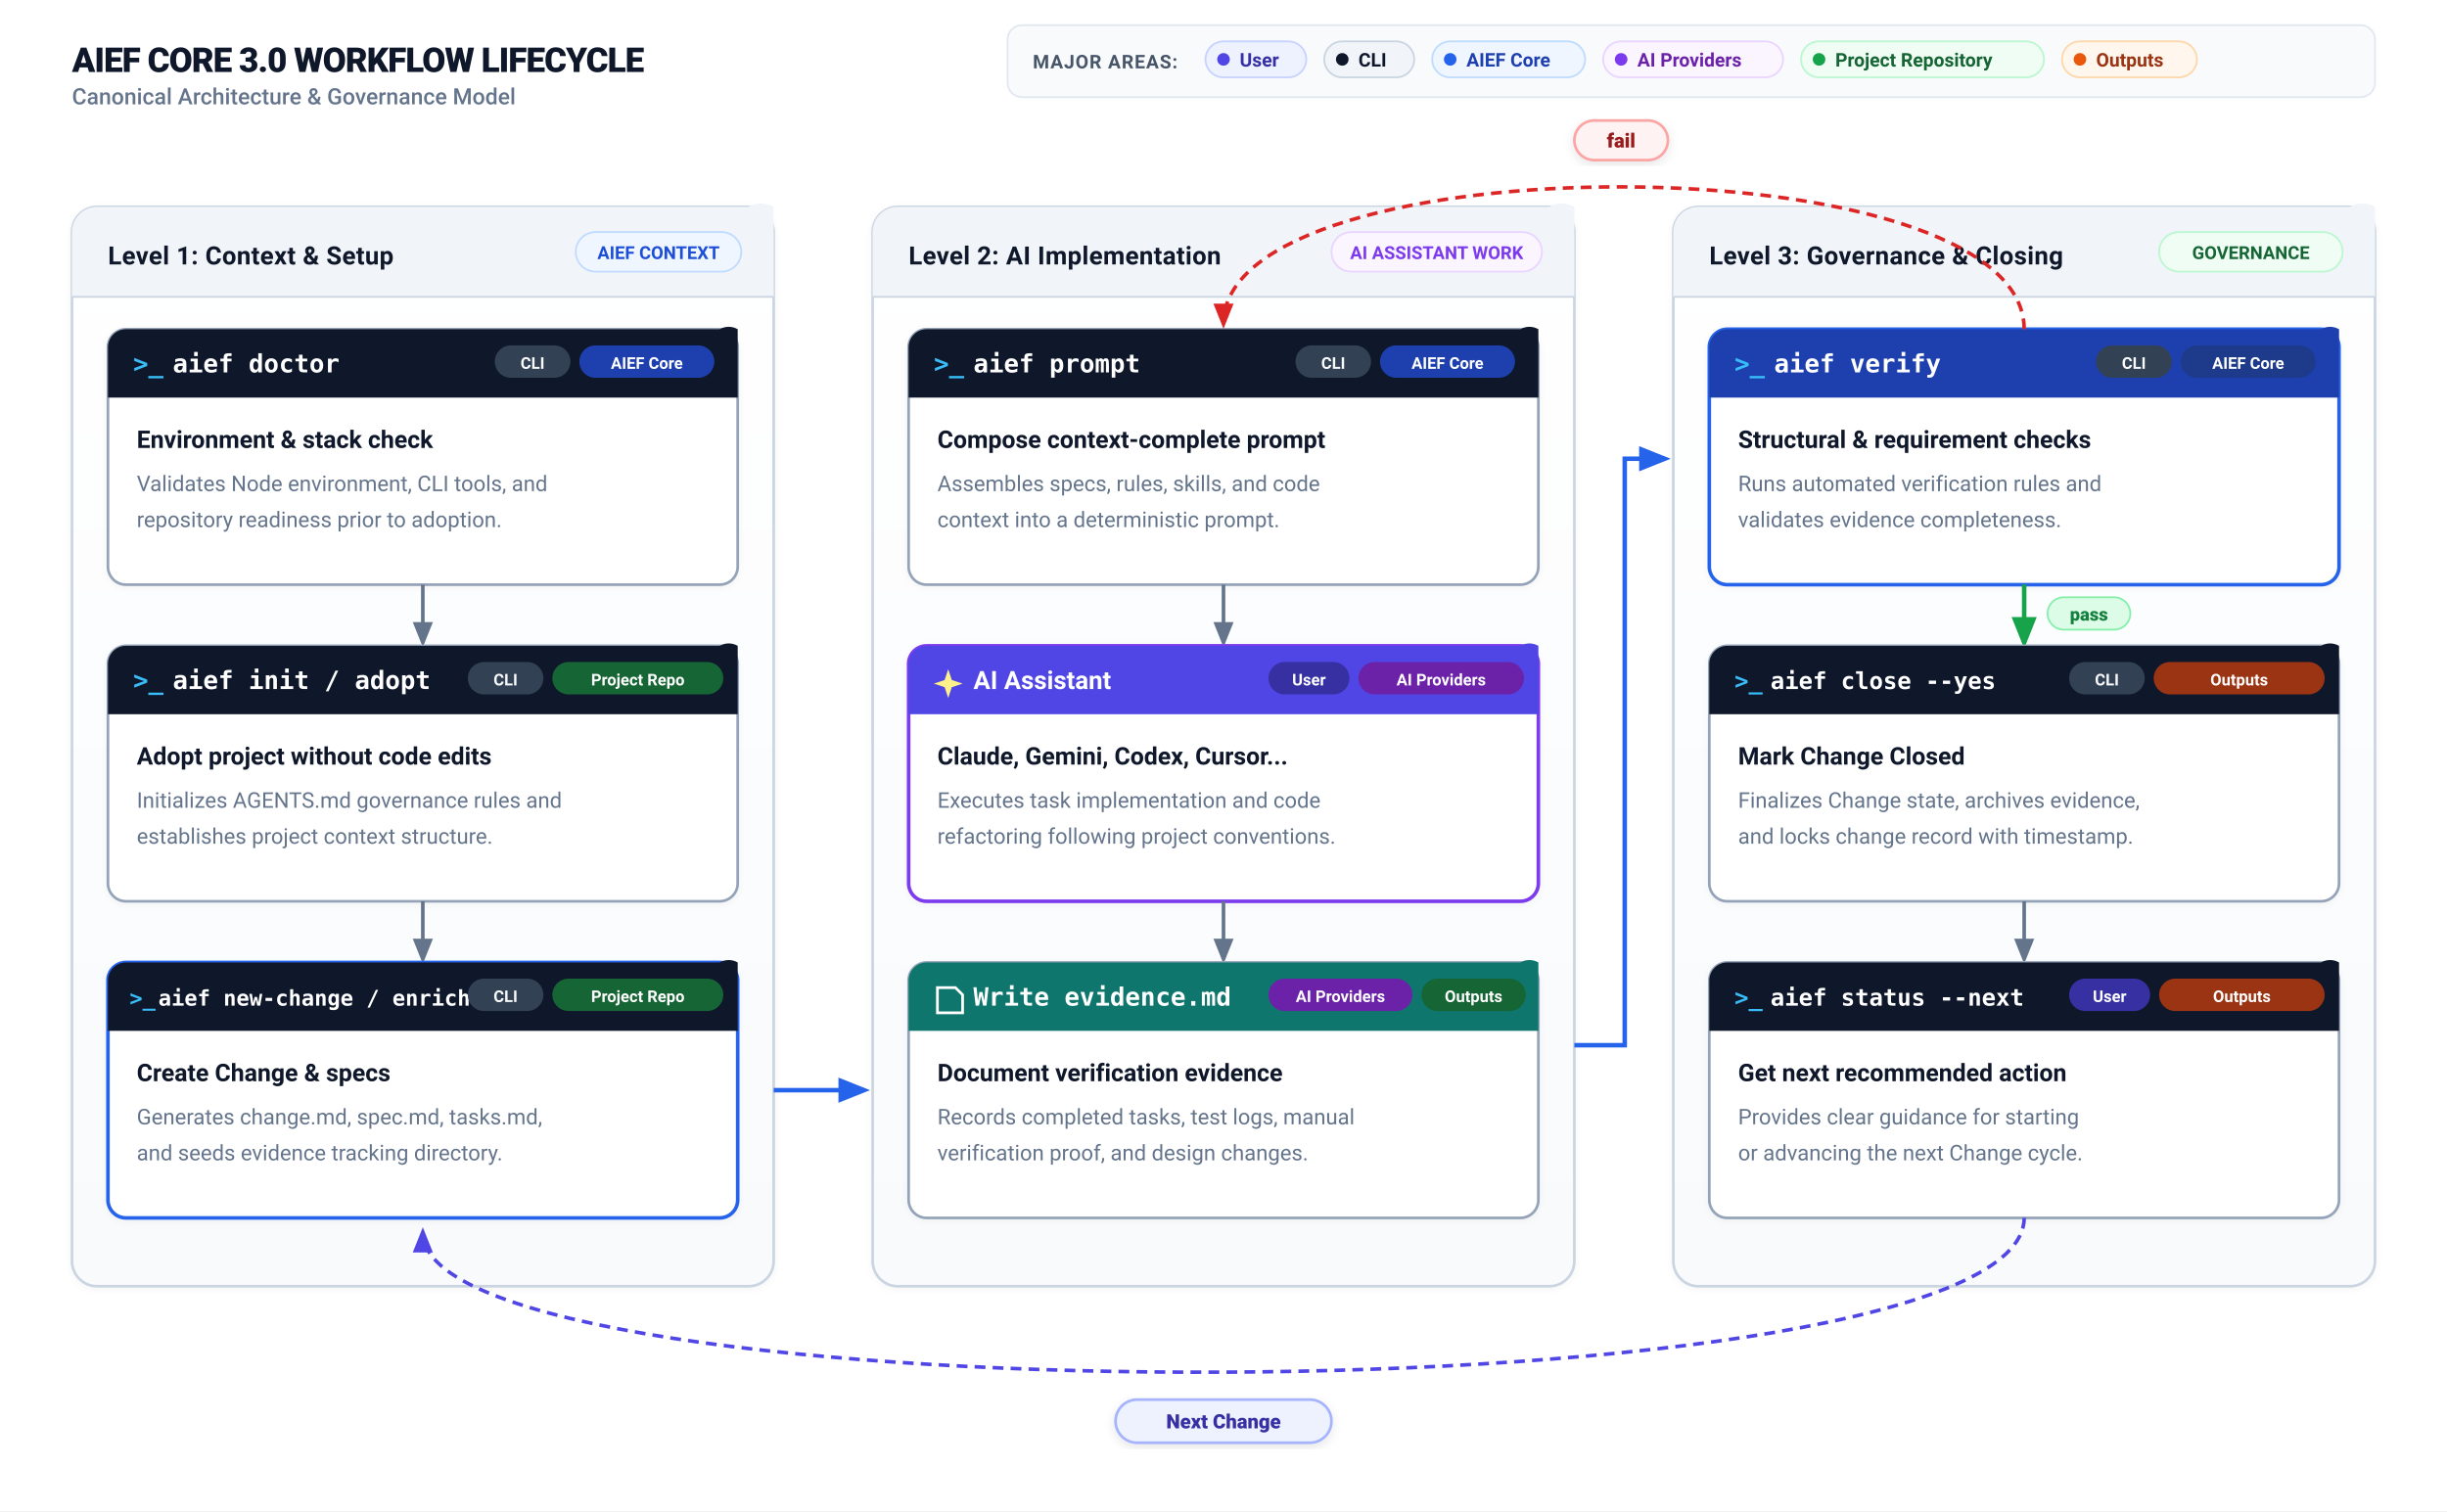
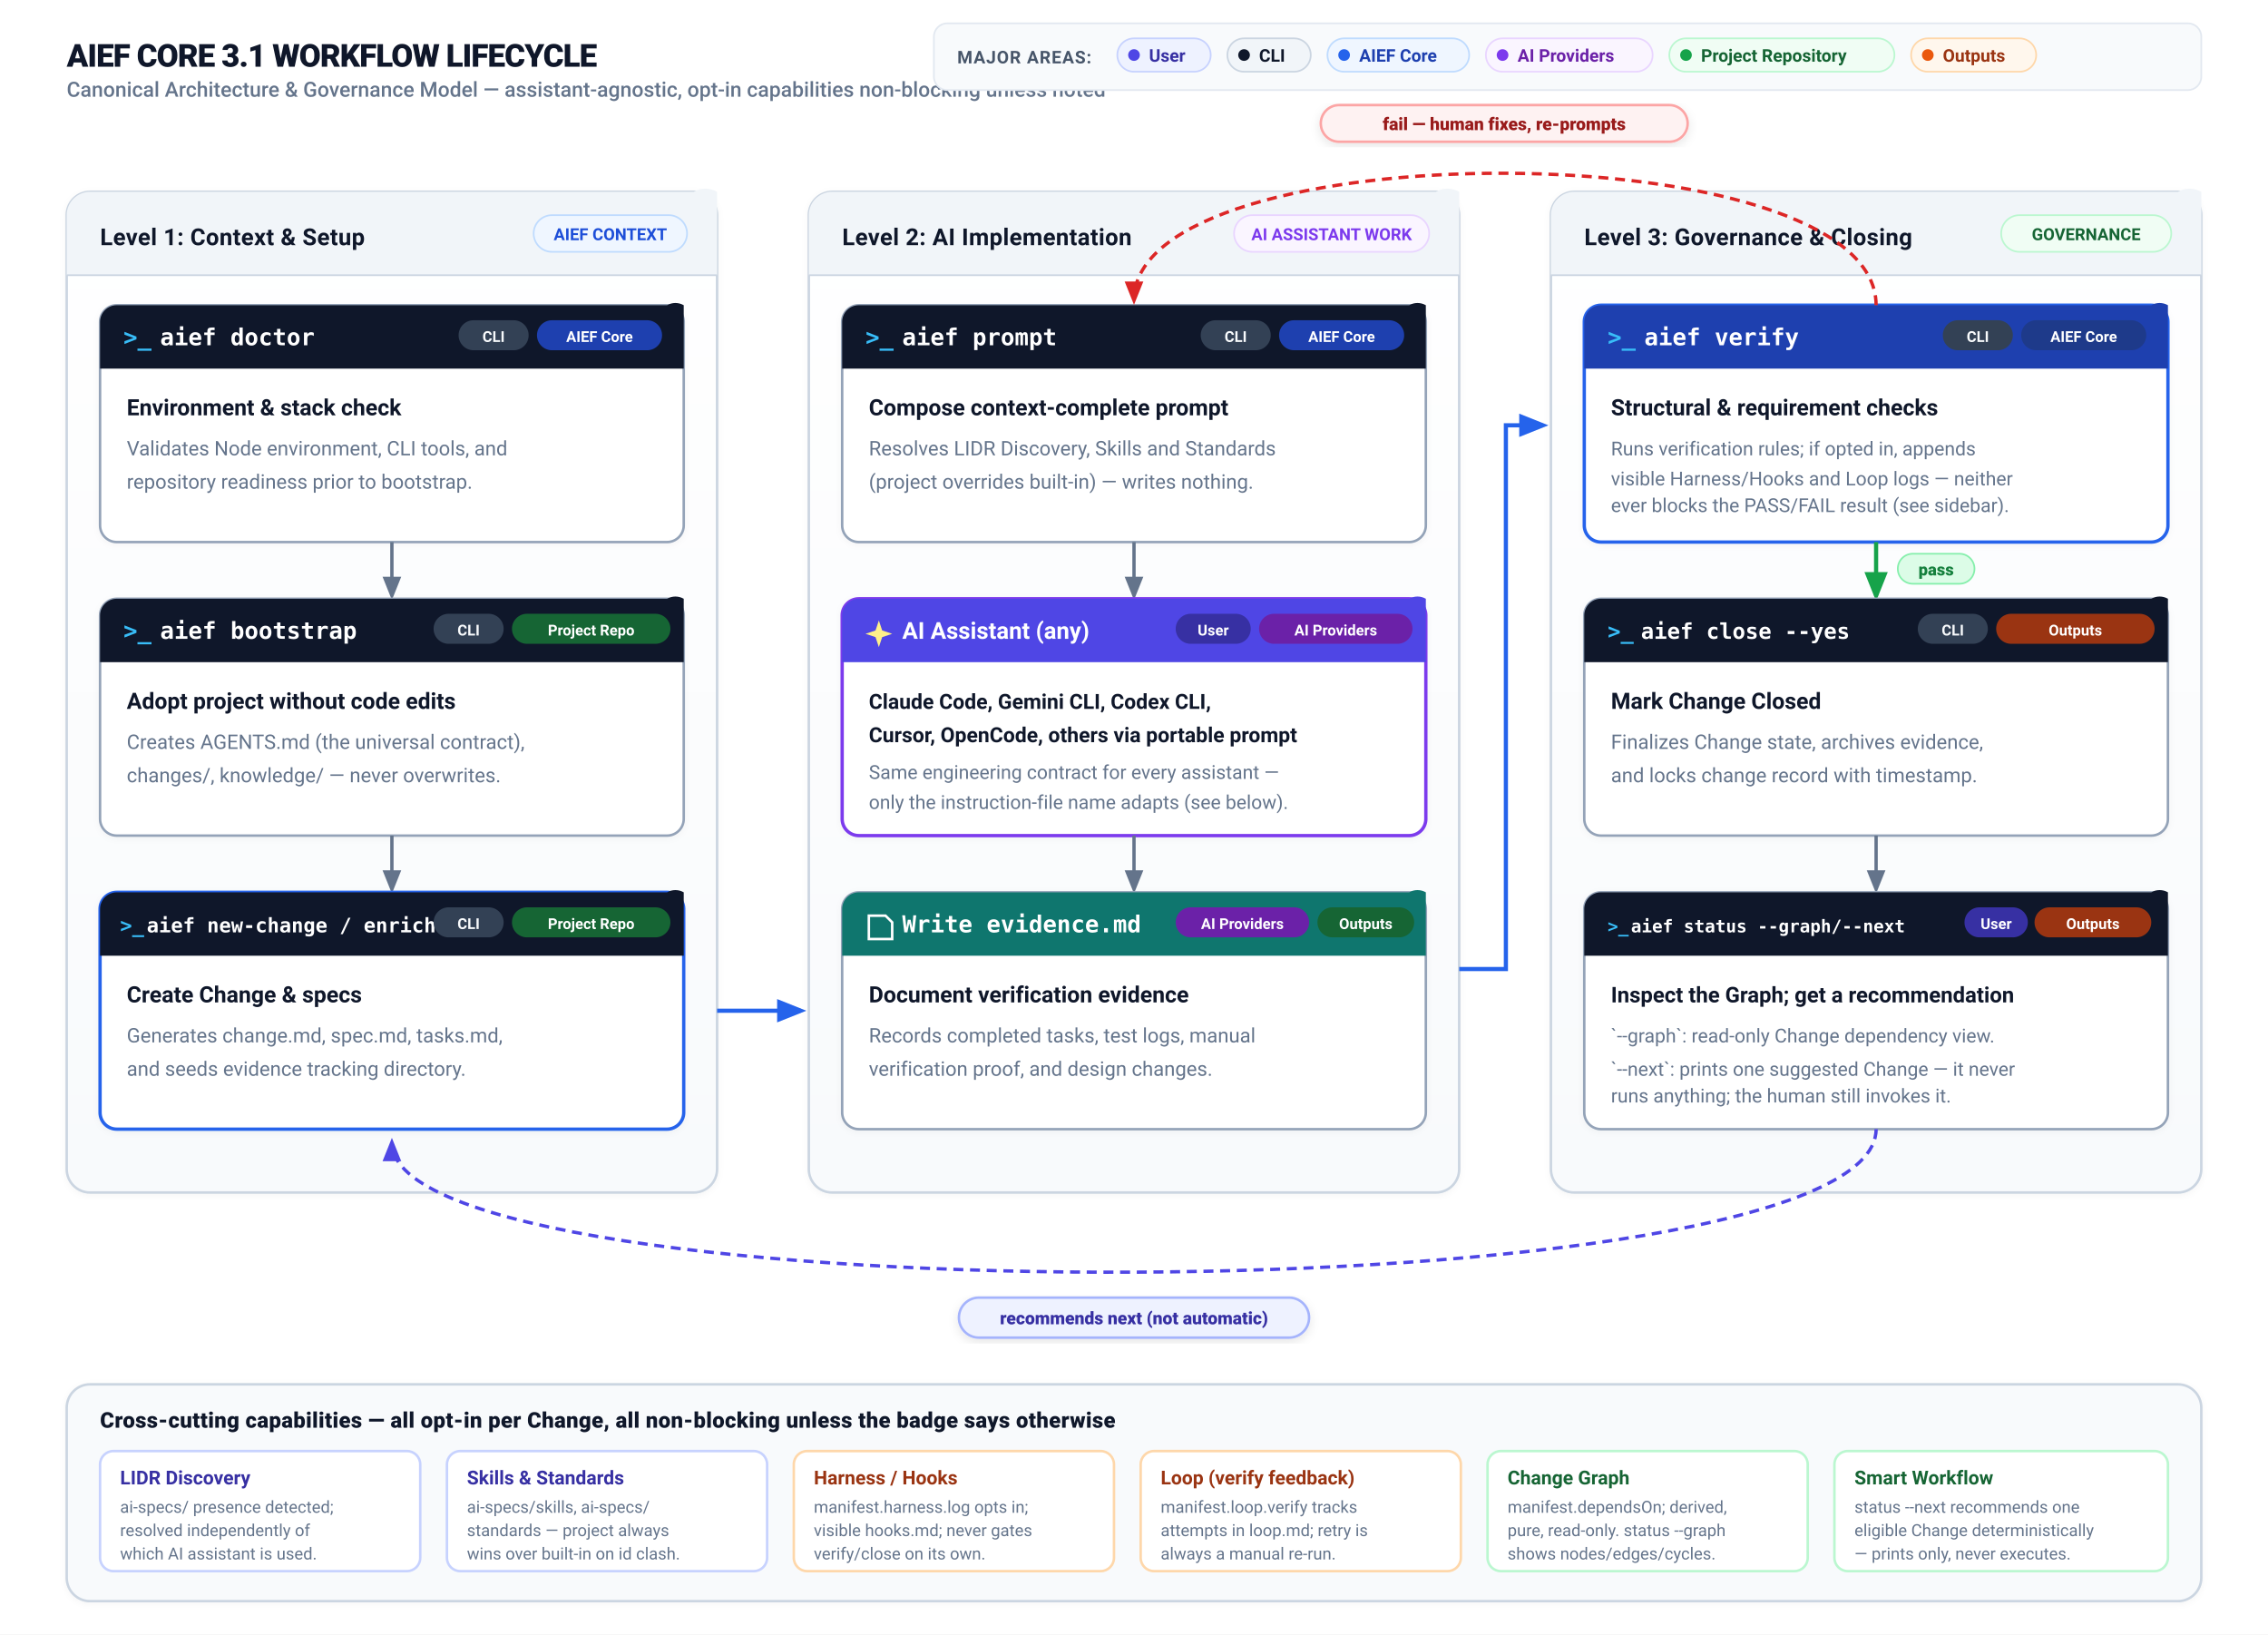
- <svg xmlns="http://www.w3.org/2000/svg" viewBox="0 0 1360 840" width="1360" height="840" style="background-color: #ffffff; font-family: -apple-system, BlinkMacSystemFont, 'Segoe UI', Roboto, Helvetica, Arial, sans-serif;">
+ <svg xmlns="http://www.w3.org/2000/svg" viewBox="0 0 1360 980" width="1360" height="980" style="background-color: #ffffff; font-family: -apple-system, BlinkMacSystemFont, 'Segoe UI', Roboto, Helvetica, Arial, sans-serif;">
  <defs>
    <filter id="shadow" x="-8%" y="-8%" width="116%" height="116%">
      <feDropShadow dx="0" dy="4" stdDeviation="6" flood-color="#0f172a" flood-opacity="0.06" />
      <feDropShadow dx="0" dy="1" stdDeviation="2" flood-color="#0f172a" flood-opacity="0.04" />
    </filter>
    <filter id="badge-shadow" x="-15%" y="-15%" width="130%" height="130%">
      <feDropShadow dx="0" dy="2" stdDeviation="3" flood-color="#000000" flood-opacity="0.1" />
    </filter>
    <linearGradient id="l1-card-grad" x1="0%" y1="0%" x2="0%" y2="100%">
      <stop offset="0%" stop-color="#ffffff" />
      <stop offset="100%" stop-color="#f8fafc" />
    </linearGradient>
    <marker id="arrow-blue" viewBox="0 0 10 10" refX="8" refY="5" markerWidth="7" markerHeight="7" orient="auto-start-reverse">
      <path d="M 0 1 L 10 5 L 0 9 z" fill="#2563eb" />
    </marker>
    <marker id="arrow-red" viewBox="0 0 10 10" refX="8" refY="5" markerWidth="7" markerHeight="7" orient="auto-start-reverse">
      <path d="M 0 1 L 10 5 L 0 9 z" fill="#dc2626" />
    </marker>
    <marker id="arrow-green" viewBox="0 0 10 10" refX="8" refY="5" markerWidth="7" markerHeight="7" orient="auto-start-reverse">
      <path d="M 0 1 L 10 5 L 0 9 z" fill="#16a34a" />
    </marker>
    <marker id="arrow-indigo" viewBox="0 0 10 10" refX="8" refY="5" markerWidth="7" markerHeight="7" orient="auto-start-reverse">
      <path d="M 0 1 L 10 5 L 0 9 z" fill="#4f46e5" />
    </marker>
    <marker id="arrow-gray" viewBox="0 0 10 10" refX="8" refY="5" markerWidth="7" markerHeight="7" orient="auto-start-reverse">
      <path d="M 0 1 L 10 5 L 0 9 z" fill="#64748b" />
    </marker>
  </defs>
-   <rect width="1360" height="840" fill="#ffffff" />
+   <rect width="1360" height="980" fill="#ffffff" />
  <g transform="translate(40, 20)">
-     <text x="0" y="20" font-size="19" font-weight="800" fill="#0f172a" letter-spacing="-0.5px">AIEF CORE 3.0 WORKFLOW LIFECYCLE</text>
-     <text x="0" y="38" font-size="12.5" font-weight="500" fill="#64748b">Canonical Architecture &amp; Governance Model</text>
+     <text x="0" y="20" font-size="19" font-weight="800" fill="#0f172a" letter-spacing="-0.5px">AIEF CORE 3.1 WORKFLOW LIFECYCLE</text>
+     <text x="0" y="38" font-size="12.5" font-weight="500" fill="#64748b">Canonical Architecture &amp; Governance Model — assistant-agnostic, opt-in capabilities non-blocking unless noted</text>
  </g>
  <g transform="translate(560, 14)">
    <rect x="0" y="0" width="760" height="40" rx="8" fill="#f8fafc" stroke="#e2e8f0" stroke-width="1" />
    <text x="14" y="24" font-size="10.5" font-weight="700" fill="#475569" letter-spacing="0.5px">MAJOR AREAS:</text>
    <g transform="translate(110, 9)">
      <rect x="0" y="0" width="56" height="20" rx="10" fill="#eef2ff" stroke="#c7d2fe" stroke-width="1" />
      <circle cx="10" cy="10" r="3.5" fill="#4f46e5" />
      <text x="19" y="14" font-size="10.5" font-weight="600" fill="#3730a3">User</text>
    </g>
    <g transform="translate(176, 9)">
      <rect x="0" y="0" width="50" height="20" rx="10" fill="#f1f5f9" stroke="#cbd5e1" stroke-width="1" />
      <circle cx="10" cy="10" r="3.5" fill="#0f172a" />
      <text x="19" y="14" font-size="10.5" font-weight="600" fill="#0f172a">CLI</text>
    </g>
    <g transform="translate(236, 9)">
      <rect x="0" y="0" width="85" height="20" rx="10" fill="#eff6ff" stroke="#bfdbfe" stroke-width="1" />
      <circle cx="10" cy="10" r="3.5" fill="#2563eb" />
      <text x="19" y="14" font-size="10.5" font-weight="600" fill="#1e40af">AIEF Core</text>
    </g>
    <g transform="translate(331, 9)">
      <rect x="0" y="0" width="100" height="20" rx="10" fill="#faf5ff" stroke="#e9d5ff" stroke-width="1" />
      <circle cx="10" cy="10" r="3.5" fill="#7c3aed" />
      <text x="19" y="14" font-size="10.5" font-weight="600" fill="#6b21a8">AI Providers</text>
    </g>
    <g transform="translate(441, 9)">
      <rect x="0" y="0" width="135" height="20" rx="10" fill="#f0fdf4" stroke="#bbf7d0" stroke-width="1" />
      <circle cx="10" cy="10" r="3.5" fill="#16a34a" />
      <text x="19" y="14" font-size="10.5" font-weight="600" fill="#166534">Project Repository</text>
    </g>
    <g transform="translate(586, 9)">
      <rect x="0" y="0" width="75" height="20" rx="10" fill="#fff7ed" stroke="#fed7aa" stroke-width="1" />
      <circle cx="10" cy="10" r="3.5" fill="#ea580c" />
      <text x="19" y="14" font-size="10.5" font-weight="600" fill="#9a3412">Outputs</text>
    </g>
  </g>
  <g transform="translate(40, 115)">
    <rect width="390" height="600" rx="14" fill="url(#l1-card-grad)" stroke="#cbd5e1" stroke-width="1.5" filter="url(#shadow)" />
    <path d="M 0 14 A 14 14 0 0 1 14 0 L 376 0 A 14 14 0 0 1 390 0 L 390 50 L 0 50 Z" fill="#f1f5f9" />
    <line x1="0" y1="50" x2="390" y2="50" stroke="#cbd5e1" stroke-width="1" />
    <text x="20" y="32" font-size="14" font-weight="700" fill="#0f172a" letter-spacing="0.2px">Level 1: Context &amp; Setup</text>
    <rect x="280" y="14" width="92" height="22" rx="11" fill="#eff6ff" stroke="#bfdbfe" stroke-width="1" />
    <text x="326" y="29" font-size="10" font-weight="700" fill="#1d4ed8" text-anchor="middle">AIEF CONTEXT</text>
    <g transform="translate(20, 68)">
      <rect width="350" height="142" rx="10" fill="#ffffff" stroke="#94a3b8" stroke-width="1.5" filter="url(#shadow)" />
      <path d="M 0 10 A 10 10 0 0 1 10 0 L 340 0 A 10 10 0 0 1 350 0 L 350 38 L 0 38 Z" fill="#0f172a" />
      <text x="14" y="24" font-family="monospace" font-size="14" font-weight="bold" fill="#38bdf8">&gt;_</text>
      <text x="36" y="24" font-family="monospace" font-size="14" font-weight="bold" fill="#ffffff">aief doctor</text>
      <g transform="translate(215, 9)">
        <rect x="0" y="0" width="42" height="18" rx="9" fill="#334155" />
        <text x="21" y="13" font-size="9" font-weight="700" fill="#f8fafc" text-anchor="middle">CLI</text>
        <rect x="47" y="0" width="75" height="18" rx="9" fill="#1e40af" />
        <text x="84.5" y="13" font-size="9" font-weight="700" fill="#ffffff" text-anchor="middle">AIEF Core</text>
      </g>
      <text x="16" y="66" font-size="13.5" font-weight="700" fill="#0f172a">Environment &amp; stack check</text>
      <text x="16" y="90" font-size="12" fill="#64748b">Validates Node environment, CLI tools, and</text>
-       <text x="16" y="110" font-size="12" fill="#64748b">repository readiness prior to adoption.</text>
+       <text x="16" y="110" font-size="12" fill="#64748b">repository readiness prior to bootstrap.</text>
    </g>
    <path d="M 195 210 L 195 242" stroke="#64748b" stroke-width="2" marker-end="url(#arrow-gray)" />
    <g transform="translate(20, 244)">
      <rect width="350" height="142" rx="10" fill="#ffffff" stroke="#94a3b8" stroke-width="1.5" filter="url(#shadow)" />
      <path d="M 0 10 A 10 10 0 0 1 10 0 L 340 0 A 10 10 0 0 1 350 0 L 350 38 L 0 38 Z" fill="#0f172a" />
      <text x="14" y="24" font-family="monospace" font-size="14" font-weight="bold" fill="#38bdf8">&gt;_</text>
-       <text x="36" y="24" font-family="monospace" font-size="14" font-weight="bold" fill="#ffffff">aief init / adopt</text>
+       <text x="36" y="24" font-family="monospace" font-size="14" font-weight="bold" fill="#ffffff">aief bootstrap</text>
      <g transform="translate(200, 9)">
        <rect x="0" y="0" width="42" height="18" rx="9" fill="#334155" />
        <text x="21" y="13" font-size="9" font-weight="700" fill="#f8fafc" text-anchor="middle">CLI</text>
        <rect x="47" y="0" width="95" height="18" rx="9" fill="#166534" />
        <text x="94.5" y="13" font-size="9" font-weight="700" fill="#ffffff" text-anchor="middle">Project Repo</text>
      </g>
      <text x="16" y="66" font-size="13.5" font-weight="700" fill="#0f172a">Adopt project without code edits</text>
-       <text x="16" y="90" font-size="12" fill="#64748b">Initializes AGENTS.md governance rules and</text>
-       <text x="16" y="110" font-size="12" fill="#64748b">establishes project context structure.</text>
+       <text x="16" y="90" font-size="12" fill="#64748b">Creates AGENTS.md (the universal contract),</text>
+       <text x="16" y="110" font-size="12" fill="#64748b">changes/, knowledge/ — never overwrites.</text>
    </g>
    <path d="M 195 386 L 195 418" stroke="#64748b" stroke-width="2" marker-end="url(#arrow-gray)" />
    <g transform="translate(20, 420)">
      <rect width="350" height="142" rx="10" fill="#ffffff" stroke="#2563eb" stroke-width="2" filter="url(#shadow)" />
      <path d="M 0 10 A 10 10 0 0 1 10 0 L 340 0 A 10 10 0 0 1 350 0 L 350 38 L 0 38 Z" fill="#0f172a" />
      <text x="12" y="24" font-family="monospace" font-size="12" font-weight="bold" fill="#38bdf8">&gt;_</text>
      <text x="28" y="24" font-family="monospace" font-size="12" font-weight="bold" fill="#ffffff">aief new-change / enrich</text>
      <g transform="translate(200, 9)">
        <rect x="0" y="0" width="42" height="18" rx="9" fill="#334155" />
        <text x="21" y="13" font-size="9" font-weight="700" fill="#f8fafc" text-anchor="middle">CLI</text>
        <rect x="47" y="0" width="95" height="18" rx="9" fill="#166534" />
        <text x="94.5" y="13" font-size="9" font-weight="700" fill="#ffffff" text-anchor="middle">Project Repo</text>
      </g>
      <text x="16" y="66" font-size="13.5" font-weight="700" fill="#0f172a">Create Change &amp; specs</text>
      <text x="16" y="90" font-size="12" fill="#64748b">Generates change.md, spec.md, tasks.md,</text>
      <text x="16" y="110" font-size="12" fill="#64748b">and seeds evidence tracking directory.</text>
    </g>
  </g>
  <g transform="translate(430, 606)">
    <path d="M 0 0 L 50 0" stroke="#2563eb" stroke-width="2.5" marker-end="url(#arrow-blue)" />
  </g>
  <g transform="translate(485, 115)">
    <rect width="390" height="600" rx="14" fill="url(#l1-card-grad)" stroke="#cbd5e1" stroke-width="1.5" filter="url(#shadow)" />
    <path d="M 0 14 A 14 14 0 0 1 14 0 L 376 0 A 14 14 0 0 1 390 0 L 390 50 L 0 50 Z" fill="#f1f5f9" />
    <line x1="0" y1="50" x2="390" y2="50" stroke="#cbd5e1" stroke-width="1" />
    <text x="20" y="32" font-size="14" font-weight="700" fill="#0f172a" letter-spacing="0.2px">Level 2: AI Implementation</text>
    <rect x="255" y="14" width="117" height="22" rx="11" fill="#faf5ff" stroke="#e9d5ff" stroke-width="1" />
    <text x="313.5" y="29" font-size="10" font-weight="700" fill="#7c3aed" text-anchor="middle">AI ASSISTANT WORK</text>
    <g transform="translate(20, 68)">
      <rect width="350" height="142" rx="10" fill="#ffffff" stroke="#94a3b8" stroke-width="1.5" filter="url(#shadow)" />
      <path d="M 0 10 A 10 10 0 0 1 10 0 L 340 0 A 10 10 0 0 1 350 0 L 350 38 L 0 38 Z" fill="#0f172a" />
      <text x="14" y="24" font-family="monospace" font-size="14" font-weight="bold" fill="#38bdf8">&gt;_</text>
      <text x="36" y="24" font-family="monospace" font-size="14" font-weight="bold" fill="#ffffff">aief prompt</text>
      <g transform="translate(215, 9)">
        <rect x="0" y="0" width="42" height="18" rx="9" fill="#334155" />
        <text x="21" y="13" font-size="9" font-weight="700" fill="#f8fafc" text-anchor="middle">CLI</text>
        <rect x="47" y="0" width="75" height="18" rx="9" fill="#1e40af" />
        <text x="84.5" y="13" font-size="9" font-weight="700" fill="#ffffff" text-anchor="middle">AIEF Core</text>
      </g>
      <text x="16" y="66" font-size="13.5" font-weight="700" fill="#0f172a">Compose context-complete prompt</text>
-       <text x="16" y="90" font-size="12" fill="#64748b">Assembles specs, rules, skills, and code</text>
-       <text x="16" y="110" font-size="12" fill="#64748b">context into a deterministic prompt.</text>
+       <text x="16" y="90" font-size="12" fill="#64748b">Resolves LIDR Discovery, Skills and Standards</text>
+       <text x="16" y="110" font-size="12" fill="#64748b">(project overrides built-in) — writes nothing.</text>
    </g>
    <path d="M 195 210 L 195 242" stroke="#64748b" stroke-width="2" marker-end="url(#arrow-gray)" />
    <g transform="translate(20, 244)">
      <rect width="350" height="142" rx="10" fill="#ffffff" stroke="#7c3aed" stroke-width="2" filter="url(#shadow)" />
      <path d="M 0 10 A 10 10 0 0 1 10 0 L 340 0 A 10 10 0 0 1 350 0 L 350 38 L 0 38 Z" fill="#4f46e5" />
      <path d="M 22 13 L 24 19 L 30 21 L 24 23 L 22 29 L 20 23 L 14 21 L 20 19 Z" fill="#fef08a" />
-       <text x="36" y="24" font-size="14" font-weight="bold" fill="#ffffff">AI Assistant</text>
+       <text x="36" y="24" font-size="14" font-weight="bold" fill="#ffffff">AI Assistant (any)</text>
      <g transform="translate(200, 9)">
        <rect x="0" y="0" width="45" height="18" rx="9" fill="#3730a3" />
        <text x="22.5" y="13" font-size="9" font-weight="700" fill="#ffffff" text-anchor="middle">User</text>
        <rect x="50" y="0" width="92" height="18" rx="9" fill="#6b21a8" />
        <text x="96" y="13" font-size="9" font-weight="700" fill="#ffffff" text-anchor="middle">AI Providers</text>
      </g>
-       <text x="16" y="66" font-size="13.5" font-weight="700" fill="#0f172a">Claude, Gemini, Codex, Cursor...</text>
-       <text x="16" y="90" font-size="12" fill="#64748b">Executes task implementation and code</text>
-       <text x="16" y="110" font-size="12" fill="#64748b">refactoring following project conventions.</text>
+       <text x="16" y="66" font-size="12.5" font-weight="700" fill="#0f172a">Claude Code, Gemini CLI, Codex CLI,</text>
+       <text x="16" y="86" font-size="12.5" font-weight="700" fill="#0f172a">Cursor, OpenCode, others via portable prompt</text>
+       <text x="16" y="108" font-size="11.5" fill="#64748b">Same engineering contract for every assistant —</text>
+       <text x="16" y="126" font-size="11.5" fill="#64748b">only the instruction-file name adapts (see below).</text>
    </g>
    <path d="M 195 386 L 195 418" stroke="#64748b" stroke-width="2" marker-end="url(#arrow-gray)" />
    <g transform="translate(20, 420)">
      <rect width="350" height="142" rx="10" fill="#ffffff" stroke="#94a3b8" stroke-width="1.5" filter="url(#shadow)" />
      <path d="M 0 10 A 10 10 0 0 1 10 0 L 340 0 A 10 10 0 0 1 350 0 L 350 38 L 0 38 Z" fill="#0f766e" />
      <path d="M 16 14 L 26 14 L 30 18 L 30 28 L 16 28 Z" fill="none" stroke="#ffffff" stroke-width="1.5" />
      <text x="36" y="24" font-family="monospace" font-size="14" font-weight="bold" fill="#ffffff">Write evidence.md</text>
      <g transform="translate(200, 9)">
        <rect x="0" y="0" width="80" height="18" rx="9" fill="#6b21a8" />
        <text x="40" y="13" font-size="9" font-weight="700" fill="#ffffff" text-anchor="middle">AI Providers</text>
        <rect x="85" y="0" width="58" height="18" rx="9" fill="#166534" />
        <text x="114" y="13" font-size="9" font-weight="700" fill="#ffffff" text-anchor="middle">Outputs</text>
      </g>
      <text x="16" y="66" font-size="13.5" font-weight="700" fill="#0f172a">Document verification evidence</text>
      <text x="16" y="90" font-size="12" fill="#64748b">Records completed tasks, test logs, manual</text>
      <text x="16" y="110" font-size="12" fill="#64748b">verification proof, and design changes.</text>
    </g>
  </g>
  <g transform="translate(875, 255)">
    <path d="M 0 326 L 28 326 L 28 0 L 50 0" fill="none" stroke="#2563eb" stroke-width="2.5" marker-end="url(#arrow-blue)" />
  </g>
  <g transform="translate(930, 115)">
    <rect width="390" height="600" rx="14" fill="url(#l1-card-grad)" stroke="#cbd5e1" stroke-width="1.5" filter="url(#shadow)" />
    <path d="M 0 14 A 14 14 0 0 1 14 0 L 376 0 A 14 14 0 0 1 390 0 L 390 50 L 0 50 Z" fill="#f1f5f9" />
    <line x1="0" y1="50" x2="390" y2="50" stroke="#cbd5e1" stroke-width="1" />
    <text x="20" y="32" font-size="14" font-weight="700" fill="#0f172a" letter-spacing="0.2px">Level 3: Governance &amp; Closing</text>
    <rect x="270" y="14" width="102" height="22" rx="11" fill="#f0fdf4" stroke="#bbf7d0" stroke-width="1" />
    <text x="321" y="29" font-size="10" font-weight="700" fill="#166534" text-anchor="middle">GOVERNANCE</text>
    <g transform="translate(20, 68)">
      <rect width="350" height="142" rx="10" fill="#ffffff" stroke="#2563eb" stroke-width="2" filter="url(#shadow)" />
      <path d="M 0 10 A 10 10 0 0 1 10 0 L 340 0 A 10 10 0 0 1 350 0 L 350 38 L 0 38 Z" fill="#1e40af" />
      <text x="14" y="24" font-family="monospace" font-size="14" font-weight="bold" fill="#38bdf8">&gt;_</text>
      <text x="36" y="24" font-family="monospace" font-size="14" font-weight="bold" fill="#ffffff">aief verify</text>
      <g transform="translate(215, 9)">
        <rect x="0" y="0" width="42" height="18" rx="9" fill="#334155" />
        <text x="21" y="13" font-size="9" font-weight="700" fill="#f8fafc" text-anchor="middle">CLI</text>
        <rect x="47" y="0" width="75" height="18" rx="9" fill="#1e3a8a" />
        <text x="84.5" y="13" font-size="9" font-weight="700" fill="#ffffff" text-anchor="middle">AIEF Core</text>
      </g>
      <text x="16" y="66" font-size="13.5" font-weight="700" fill="#0f172a">Structural &amp; requirement checks</text>
-       <text x="16" y="90" font-size="12" fill="#64748b">Runs automated verification rules and</text>
-       <text x="16" y="110" font-size="12" fill="#64748b">validates evidence completeness.</text>
+       <text x="16" y="90" font-size="11.5" fill="#64748b">Runs verification rules; if opted in, appends</text>
+       <text x="16" y="108" font-size="11.5" fill="#64748b">visible Harness/Hooks and Loop logs — neither</text>
+       <text x="16" y="124" font-size="11.5" fill="#64748b">ever blocks the PASS/FAIL result (see sidebar).</text>
    </g>
    <path d="M 195 210 L 195 242" stroke="#16a34a" stroke-width="2.5" marker-end="url(#arrow-green)" />
    <g transform="translate(208, 217)">
      <rect width="46" height="18" rx="9" fill="#dcfce7" stroke="#86efac" stroke-width="1" />
      <text x="23" y="13" font-size="10" font-weight="800" fill="#15803d" text-anchor="middle">pass</text>
    </g>
    <g transform="translate(20, 244)">
      <rect width="350" height="142" rx="10" fill="#ffffff" stroke="#94a3b8" stroke-width="1.5" filter="url(#shadow)" />
      <path d="M 0 10 A 10 10 0 0 1 10 0 L 340 0 A 10 10 0 0 1 350 0 L 350 38 L 0 38 Z" fill="#0f172a" />
      <text x="14" y="24" font-family="monospace" font-size="13" font-weight="bold" fill="#38bdf8">&gt;_</text>
      <text x="34" y="24" font-family="monospace" font-size="13" font-weight="bold" fill="#ffffff">aief close --yes</text>
      <g transform="translate(200, 9)">
        <rect x="0" y="0" width="42" height="18" rx="9" fill="#334155" />
        <text x="21" y="13" font-size="9" font-weight="700" fill="#f8fafc" text-anchor="middle">CLI</text>
        <rect x="47" y="0" width="95" height="18" rx="9" fill="#9a3412" />
        <text x="94.5" y="13" font-size="9" font-weight="700" fill="#ffffff" text-anchor="middle">Outputs</text>
      </g>
      <text x="16" y="66" font-size="13.5" font-weight="700" fill="#0f172a">Mark Change Closed</text>
      <text x="16" y="90" font-size="12" fill="#64748b">Finalizes Change state, archives evidence,</text>
      <text x="16" y="110" font-size="12" fill="#64748b">and locks change record with timestamp.</text>
    </g>
    <path d="M 195 386 L 195 418" stroke="#64748b" stroke-width="2" marker-end="url(#arrow-gray)" />
    <g transform="translate(20, 420)">
      <rect width="350" height="142" rx="10" fill="#ffffff" stroke="#94a3b8" stroke-width="1.5" filter="url(#shadow)" />
      <path d="M 0 10 A 10 10 0 0 1 10 0 L 340 0 A 10 10 0 0 1 350 0 L 350 38 L 0 38 Z" fill="#0f172a" />
-       <text x="14" y="24" font-family="monospace" font-size="13" font-weight="bold" fill="#38bdf8">&gt;_</text>
-       <text x="34" y="24" font-family="monospace" font-size="13" font-weight="bold" fill="#ffffff">aief status --next</text>
-       <g transform="translate(200, 9)">
-         <rect x="0" y="0" width="45" height="18" rx="9" fill="#3730a3" />
-         <text x="22.5" y="13" font-size="9" font-weight="700" fill="#ffffff" text-anchor="middle">User</text>
-         <rect x="50" y="0" width="92" height="18" rx="9" fill="#9a3412" />
-         <text x="96" y="13" font-size="9" font-weight="700" fill="#ffffff" text-anchor="middle">Outputs</text>
-       </g>
-       <text x="16" y="66" font-size="13.5" font-weight="700" fill="#0f172a">Get next recommended action</text>
-       <text x="16" y="90" font-size="12" fill="#64748b">Provides clear guidance for starting</text>
-       <text x="16" y="110" font-size="12" fill="#64748b">or advancing the next Change cycle.</text>
+       <text x="14" y="24" font-family="monospace" font-size="10.5" font-weight="bold" fill="#38bdf8">&gt;_</text>
+       <text x="28" y="24" font-family="monospace" font-size="10.5" font-weight="bold" fill="#ffffff">aief status --graph/--next</text>
+       <g transform="translate(228, 9)">
+         <rect x="0" y="0" width="38" height="18" rx="9" fill="#3730a3" />
+         <text x="19" y="13" font-size="9" font-weight="700" fill="#ffffff" text-anchor="middle">User</text>
+         <rect x="42" y="0" width="70" height="18" rx="9" fill="#9a3412" />
+         <text x="77" y="13" font-size="9" font-weight="700" fill="#ffffff" text-anchor="middle">Outputs</text>
+       </g>
+       <text x="16" y="66" font-size="13" font-weight="700" fill="#0f172a">Inspect the Graph; get a recommendation</text>
+       <text x="16" y="90" font-size="11.5" fill="#64748b">`--graph`: read-only Change dependency view.</text>
+       <text x="16" y="110" font-size="11.5" fill="#64748b">`--next`: prints one suggested Change — it never</text>
+       <text x="16" y="126" font-size="11.5" fill="#64748b">runs anything; the human still invokes it.</text>
    </g>
  </g>
  <g>
    <path d="M 1125 183 C 1125 78, 680 78, 680 180" fill="none" stroke="#dc2626" stroke-width="2" stroke-dasharray="6,4" marker-end="url(#arrow-red)" />
-     <g transform="translate(875, 67)">
-       <rect width="52" height="22" rx="11" fill="#fef2f2" stroke="#fca5a5" stroke-width="1.5" filter="url(#badge-shadow)" />
-       <text x="26" y="15" font-size="11" font-weight="800" fill="#991b1b" text-anchor="middle">fail</text>
+     <g transform="translate(792, 63)">
+       <rect width="220" height="22" rx="11" fill="#fef2f2" stroke="#fca5a5" stroke-width="1.5" filter="url(#badge-shadow)" />
+       <text x="110" y="15" font-size="10.5" font-weight="800" fill="#991b1b" text-anchor="middle">fail — human fixes, re-prompts</text>
    </g>
  </g>
  <g>
    <path d="M 1125 677 C 1125 790, 235 790, 235 685" fill="none" stroke="#4f46e5" stroke-width="2" stroke-dasharray="6,4" marker-end="url(#arrow-indigo)" />
-     <g transform="translate(620, 778)">
-       <rect width="120" height="24" rx="12" fill="#eef2ff" stroke="#a5b4fc" stroke-width="1.5" filter="url(#badge-shadow)" />
-       <text x="60" y="16" font-size="11" font-weight="800" fill="#3730a3" text-anchor="middle">Next Change</text>
+     <g transform="translate(575, 778)">
+       <rect width="210" height="24" rx="12" fill="#eef2ff" stroke="#a5b4fc" stroke-width="1.5" filter="url(#badge-shadow)" />
+       <text x="105" y="16" font-size="10.5" font-weight="800" fill="#3730a3" text-anchor="middle">recommends next (not automatic)</text>
+     </g>
+   </g>
+   <g transform="translate(40, 830)">
+     <rect width="1280" height="130" rx="14" fill="#f8fafc" stroke="#cbd5e1" stroke-width="1.5" filter="url(#shadow)" />
+     <text x="20" y="26" font-size="13" font-weight="800" fill="#0f172a" letter-spacing="0.2px">Cross-cutting capabilities — all opt-in per Change, all non-blocking unless the badge says otherwise</text>
+     <g transform="translate(20, 40)">
+       <rect width="192" height="72" rx="8" fill="#ffffff" stroke="#c7d2fe" stroke-width="1.5" />
+       <text x="12" y="20" font-size="11.5" font-weight="700" fill="#3730a3">LIDR Discovery</text>
+       <text x="12" y="37" font-size="10" fill="#64748b">ai-specs/ presence detected;</text>
+       <text x="12" y="51" font-size="10" fill="#64748b">resolved independently of</text>
+       <text x="12" y="65" font-size="10" fill="#64748b">which AI assistant is used.</text>
+     </g>
+     <g transform="translate(228, 40)">
+       <rect width="192" height="72" rx="8" fill="#ffffff" stroke="#c7d2fe" stroke-width="1.5" />
+       <text x="12" y="20" font-size="11.5" font-weight="700" fill="#3730a3">Skills &amp; Standards</text>
+       <text x="12" y="37" font-size="10" fill="#64748b">ai-specs/skills, ai-specs/</text>
+       <text x="12" y="51" font-size="10" fill="#64748b">standards — project always</text>
+       <text x="12" y="65" font-size="10" fill="#64748b">wins over built-in on id clash.</text>
+     </g>
+     <g transform="translate(436, 40)">
+       <rect width="192" height="72" rx="8" fill="#ffffff" stroke="#fed7aa" stroke-width="1.5" />
+       <text x="12" y="20" font-size="11.5" font-weight="700" fill="#9a3412">Harness / Hooks</text>
+       <text x="12" y="37" font-size="10" fill="#64748b">manifest.harness.log opts in;</text>
+       <text x="12" y="51" font-size="10" fill="#64748b">visible hooks.md; never gates</text>
+       <text x="12" y="65" font-size="10" fill="#64748b">verify/close on its own.</text>
+     </g>
+     <g transform="translate(644, 40)">
+       <rect width="192" height="72" rx="8" fill="#ffffff" stroke="#fed7aa" stroke-width="1.5" />
+       <text x="12" y="20" font-size="11.5" font-weight="700" fill="#9a3412">Loop (verify feedback)</text>
+       <text x="12" y="37" font-size="10" fill="#64748b">manifest.loop.verify tracks</text>
+       <text x="12" y="51" font-size="10" fill="#64748b">attempts in loop.md; retry is</text>
+       <text x="12" y="65" font-size="10" fill="#64748b">always a manual re-run.</text>
+     </g>
+     <g transform="translate(852, 40)">
+       <rect width="192" height="72" rx="8" fill="#ffffff" stroke="#bbf7d0" stroke-width="1.5" />
+       <text x="12" y="20" font-size="11.5" font-weight="700" fill="#166534">Change Graph</text>
+       <text x="12" y="37" font-size="10" fill="#64748b">manifest.dependsOn; derived,</text>
+       <text x="12" y="51" font-size="10" fill="#64748b">pure, read-only. status --graph</text>
+       <text x="12" y="65" font-size="10" fill="#64748b">shows nodes/edges/cycles.</text>
+     </g>
+     <g transform="translate(1060, 40)">
+       <rect width="200" height="72" rx="8" fill="#ffffff" stroke="#bbf7d0" stroke-width="1.5" />
+       <text x="12" y="20" font-size="11.5" font-weight="700" fill="#166534">Smart Workflow</text>
+       <text x="12" y="37" font-size="10" fill="#64748b">status --next recommends one</text>
+       <text x="12" y="51" font-size="10" fill="#64748b">eligible Change deterministically</text>
+       <text x="12" y="65" font-size="10" fill="#64748b">— prints only, never executes.</text>
    </g>
  </g>
</svg>
